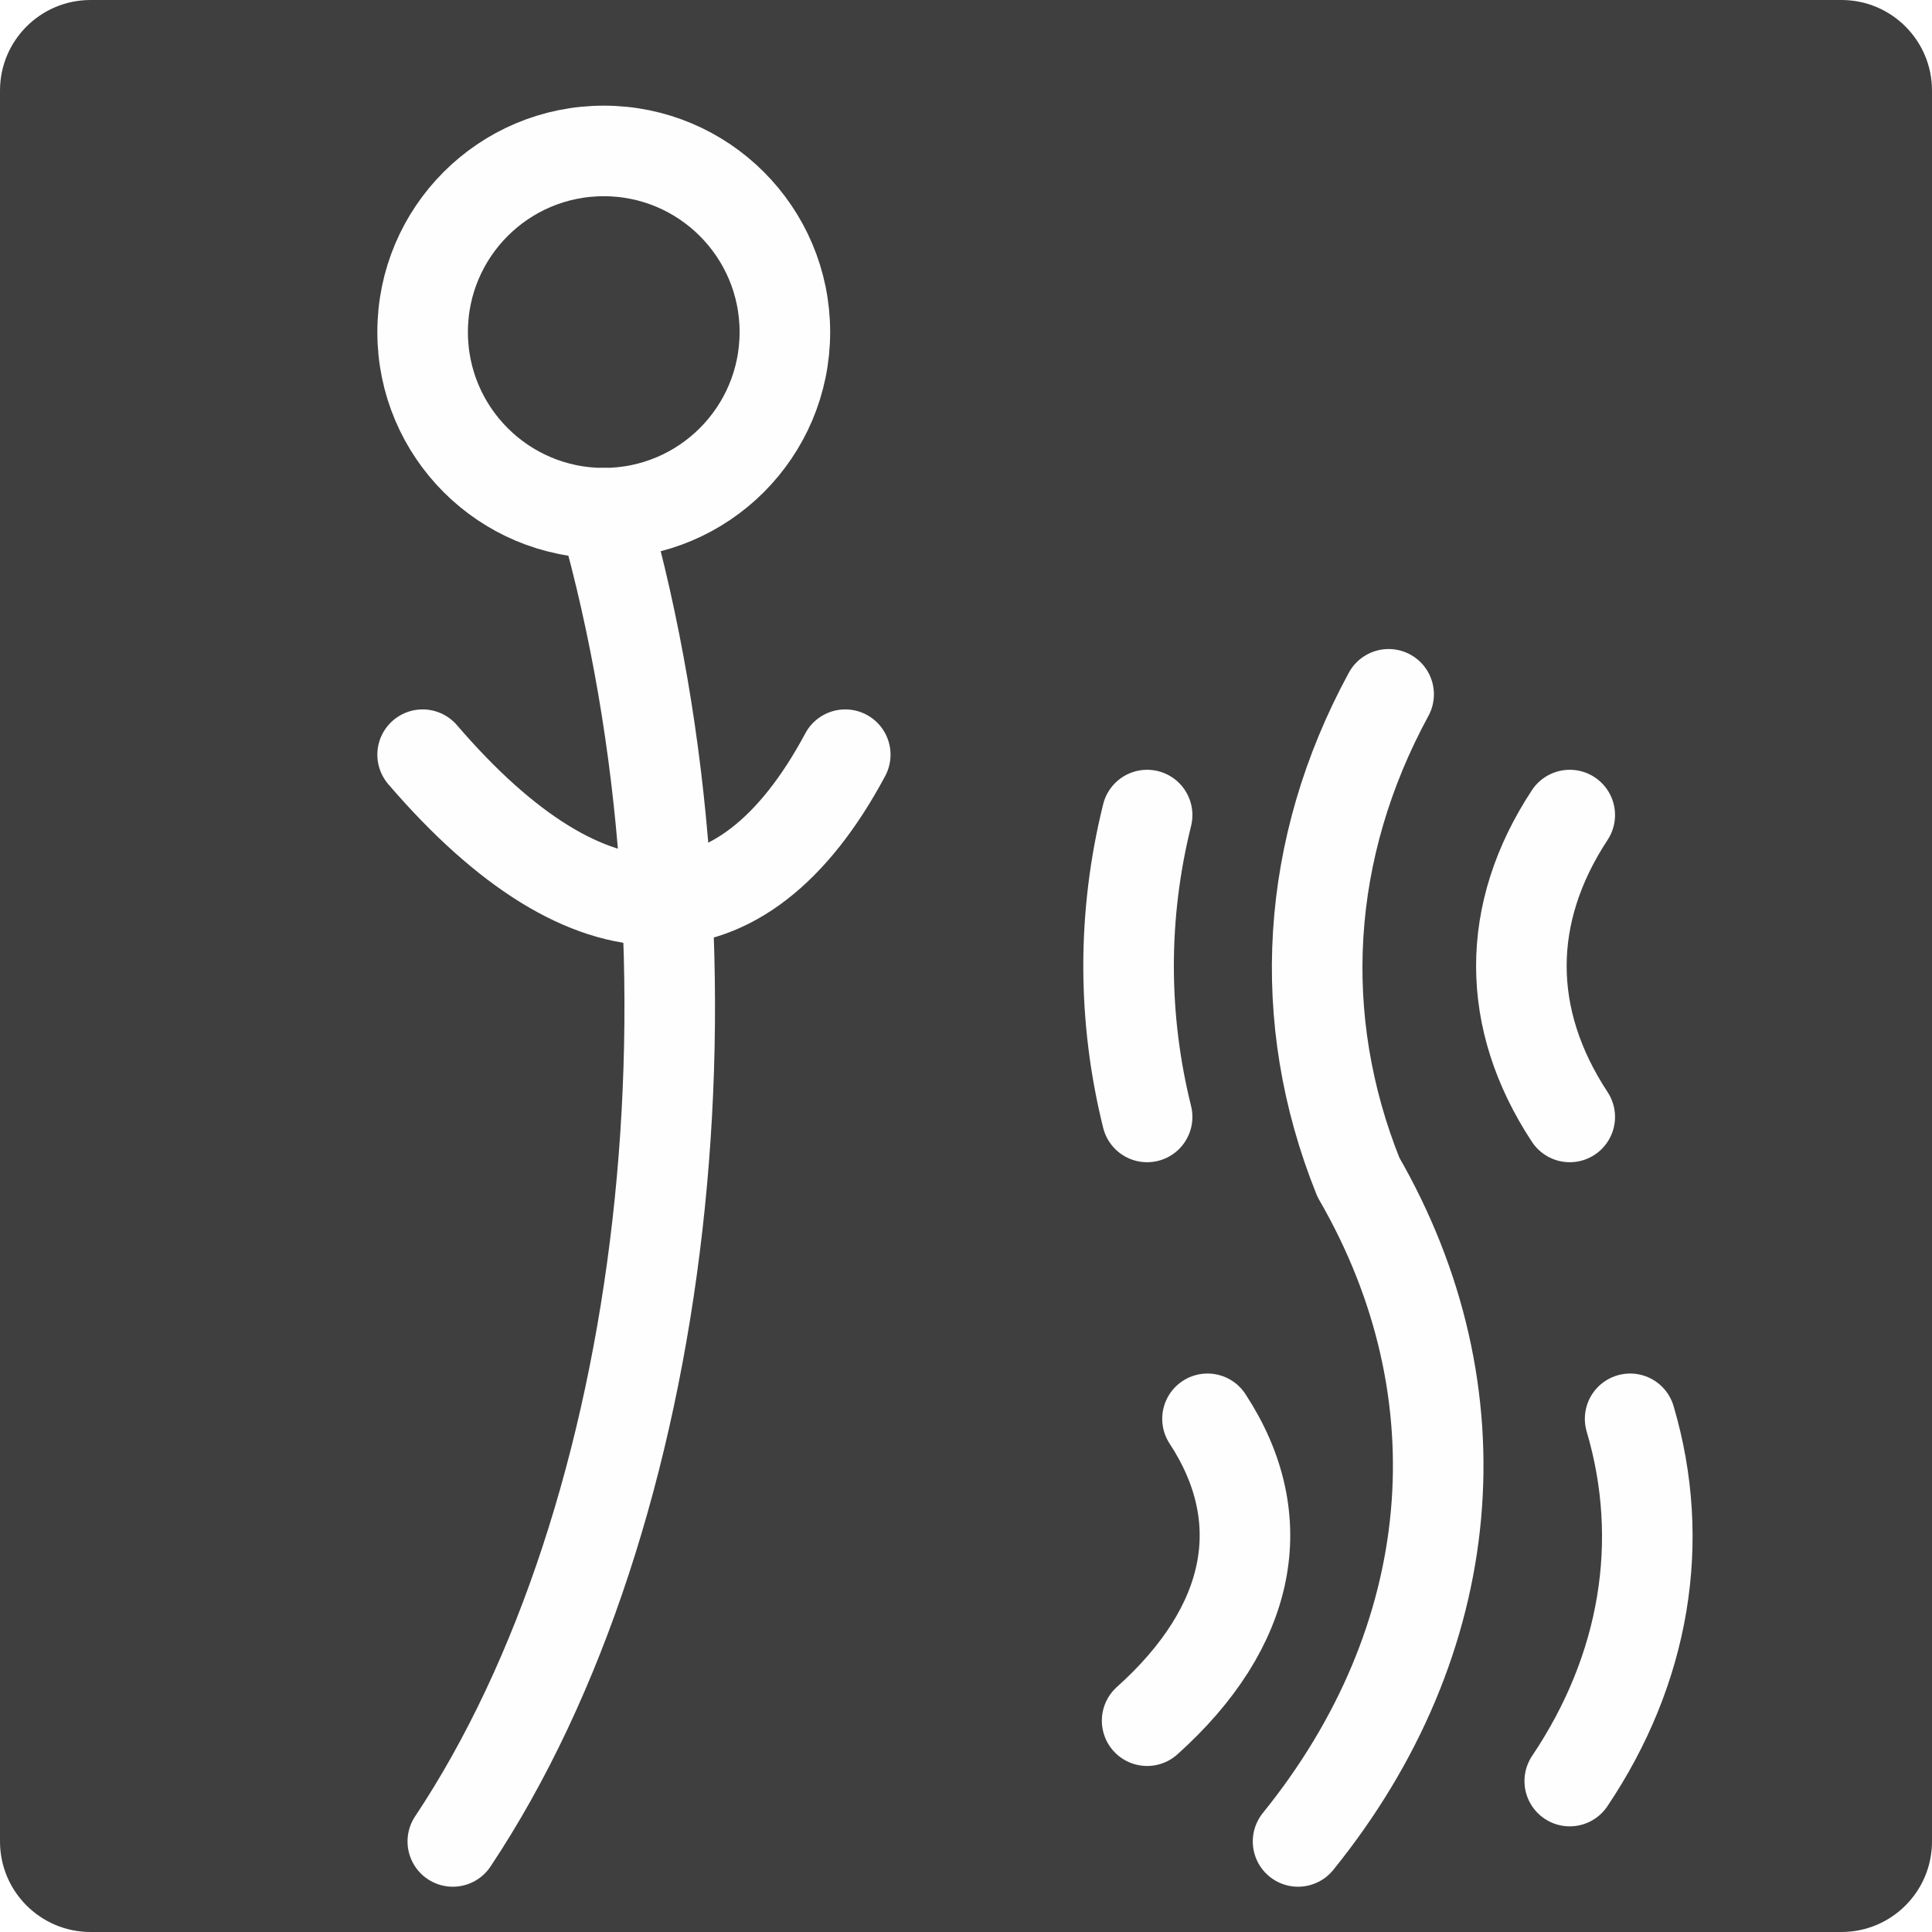
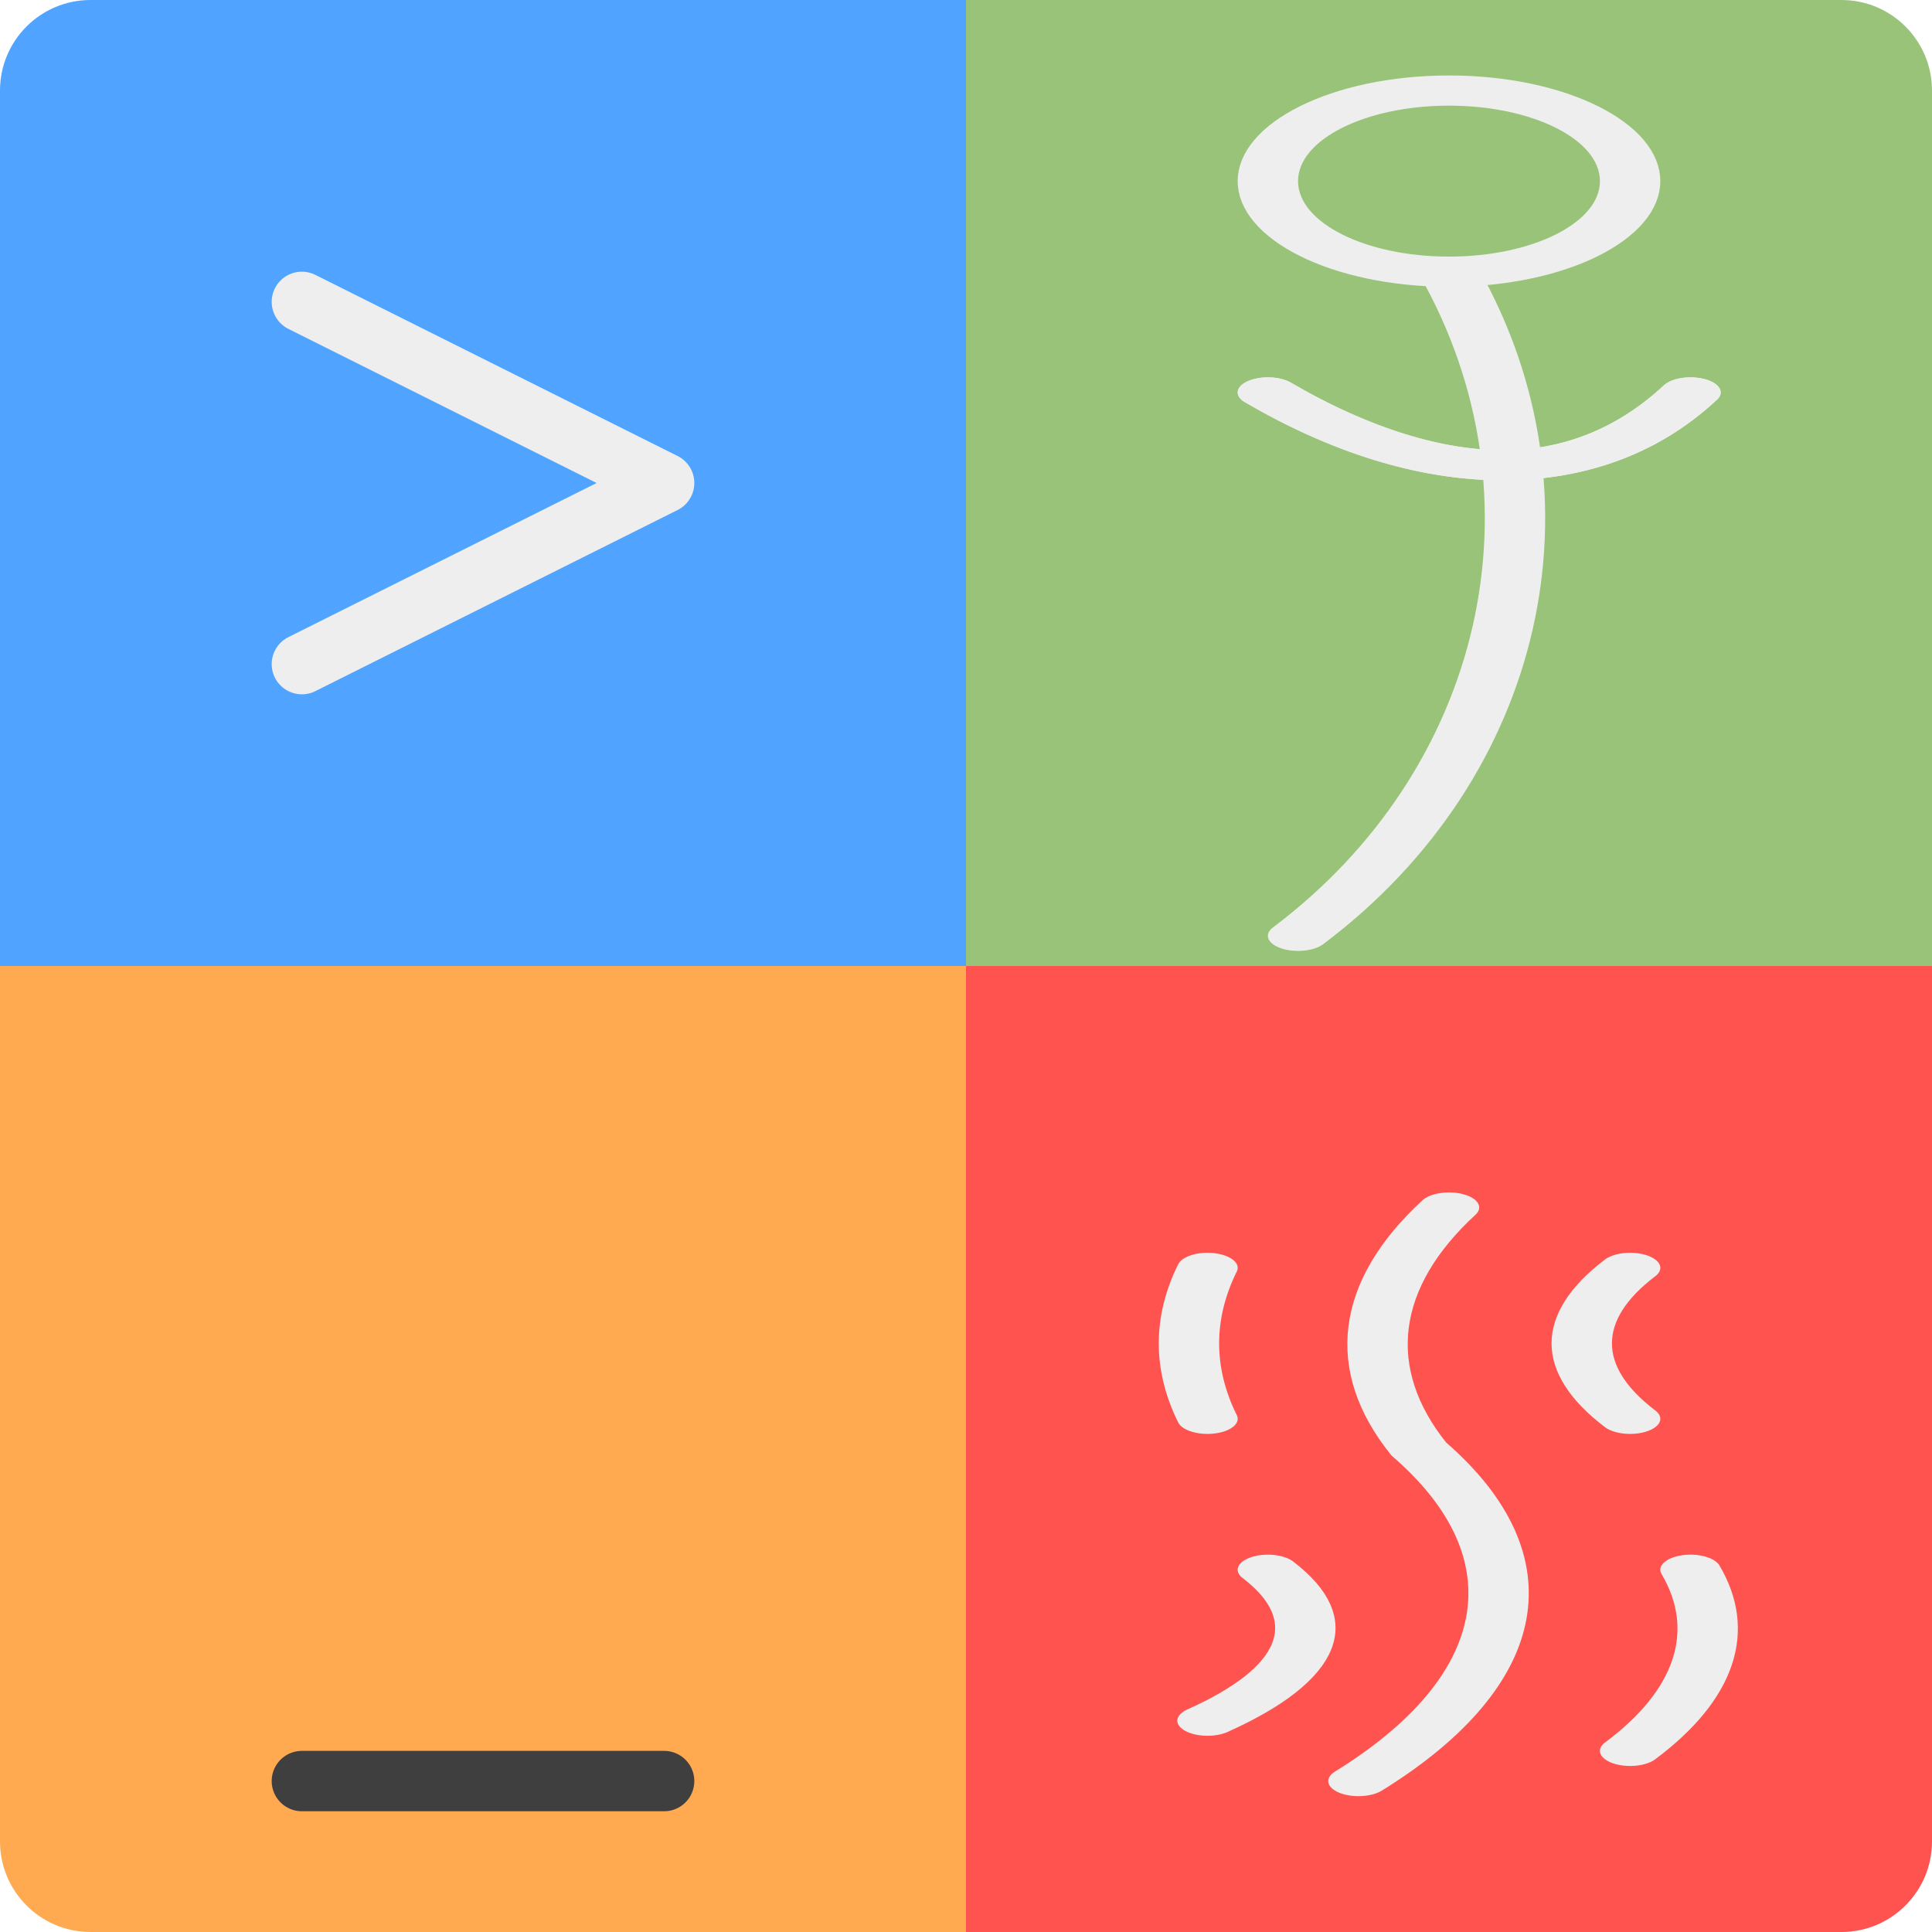
<svg xmlns="http://www.w3.org/2000/svg" width="64" height="64" viewBox="0 0 64 64">
  <g>
-     <path stroke-width="0" fill="#3f3f3f" stroke-linecap="round" stroke-linejoin="round" d="           M32,32 m-29,-32           l58,0 a3,3,0,0,1,3,3           l0,58 a3,3,0,0,1,-3,3           l-58,0 a3,3,0,0,1,-3,-3           l0,-58 a3,3,0,0,1,3,-3           Z           " />
+     <path fill="#50a4ff" d="           M3,0           l29,0 l0,32 l-32,0           l0,-29 a3,3,0,0,1,3,-3           Z           " />
+     <path stroke="#eeeeee" stroke-width="2" fill="none" stroke-linecap="round" stroke-linejoin="round" d="           M16,16 m-6,-6           l12,6 l-12, 6           " />
  </g>
-   <g stroke="#fefefe" stroke-width="3" fill="none" stroke-linecap="round" stroke-linejoin="round" transform="translate(-12, -1)" opacity="1">
-     <circle cx="32" cy="12" r="6" />
-     <path d="             M32,32 m0,-14             a20,36,0,0,1,-5,44             " />
-     <path d="             M32,32 m8,-6             a18,64,-10,0,1,-14,0             " />
+   <g>
+     <path fill="#98C379" d="         M32,0         l29,0 a3,3,0,0,1,3,3         l0,29 l-32,0 l0,-29         Z         " />
+     <g id="letter-f-lower" stroke="#eeeeee" stroke-width="2" fill="none" stroke-linecap="round" stroke-linejoin="round" transform="translate(16, 0) scale(1, 0.5)">
+       <circle cx="32" cy="12" r="6" />
+       <path d="             M32,32 m0,-14             a20,36,0,0,1,-5,44             M32,32 m8,-6             a18,64,-10,0,1,-14,0             " />
+       <path d="             M32,32 m8,-6             a18,64,-10,0,1,-14,0             " />
+     </g>
  </g>
-   <g stroke="#fefefe" stroke-width="3" fill="none" stroke-linecap="round" stroke-linejoin="round" transform="translate(12, -1)">
-     <path d="           M32,32 m2,-8           a32,24,0,0,0,-1,16           a32,24,0,0,1,-2,22           " />
-     <path d="           M32,32 m-6,-4           a28,24,0,0,0,0,10           m14,-10           a32,16,0,0,0,0,10           m-12,10           a32,14,0,0,1,-2,10           m16,-10           a24,18,0,0,1,-2,12           " />
+   <g>
+     <path fill="#ff5350" d="         M32,32         l32,0         l0,29 a3,3,0,0,1,-3,3         l-29,0 l0,-32         Z         " />
+     <g id="letter-s-lower" stroke="#eeeeee" stroke-width="2" fill="none" stroke-linecap="round" stroke-linejoin="round" transform="translate(16, 28) scale(1, 0.5)">
+       <path d="           M32,32 m0,-8           a32,24,0,0,0,-1,16           a32,24,0,0,1,-2,22           " />
+       <path d="           M32,32 m-8,-4           a28,24,0,0,0,0,10           m14,-10           a32,16,0,0,0,0,10           m-12,10           a32,14,0,0,1,-2,10           m16,-10           a24,18,0,0,1,-2,12           " />
+     </g>
+   </g>
+   <g>
+     <path fill="#ffaa50" d="         M0,32         l32,0 l0,32         l-29,0 a3,3,0,0,1,-3,-3         l0,-29         Z         " />
+     <path stroke="#3f3f3f" stroke-width="2" fill="none" stroke-linecap="round" stroke-linejoin="round" d="           M16,48 m-6,11           l12,0           " />
  </g>
</svg>
